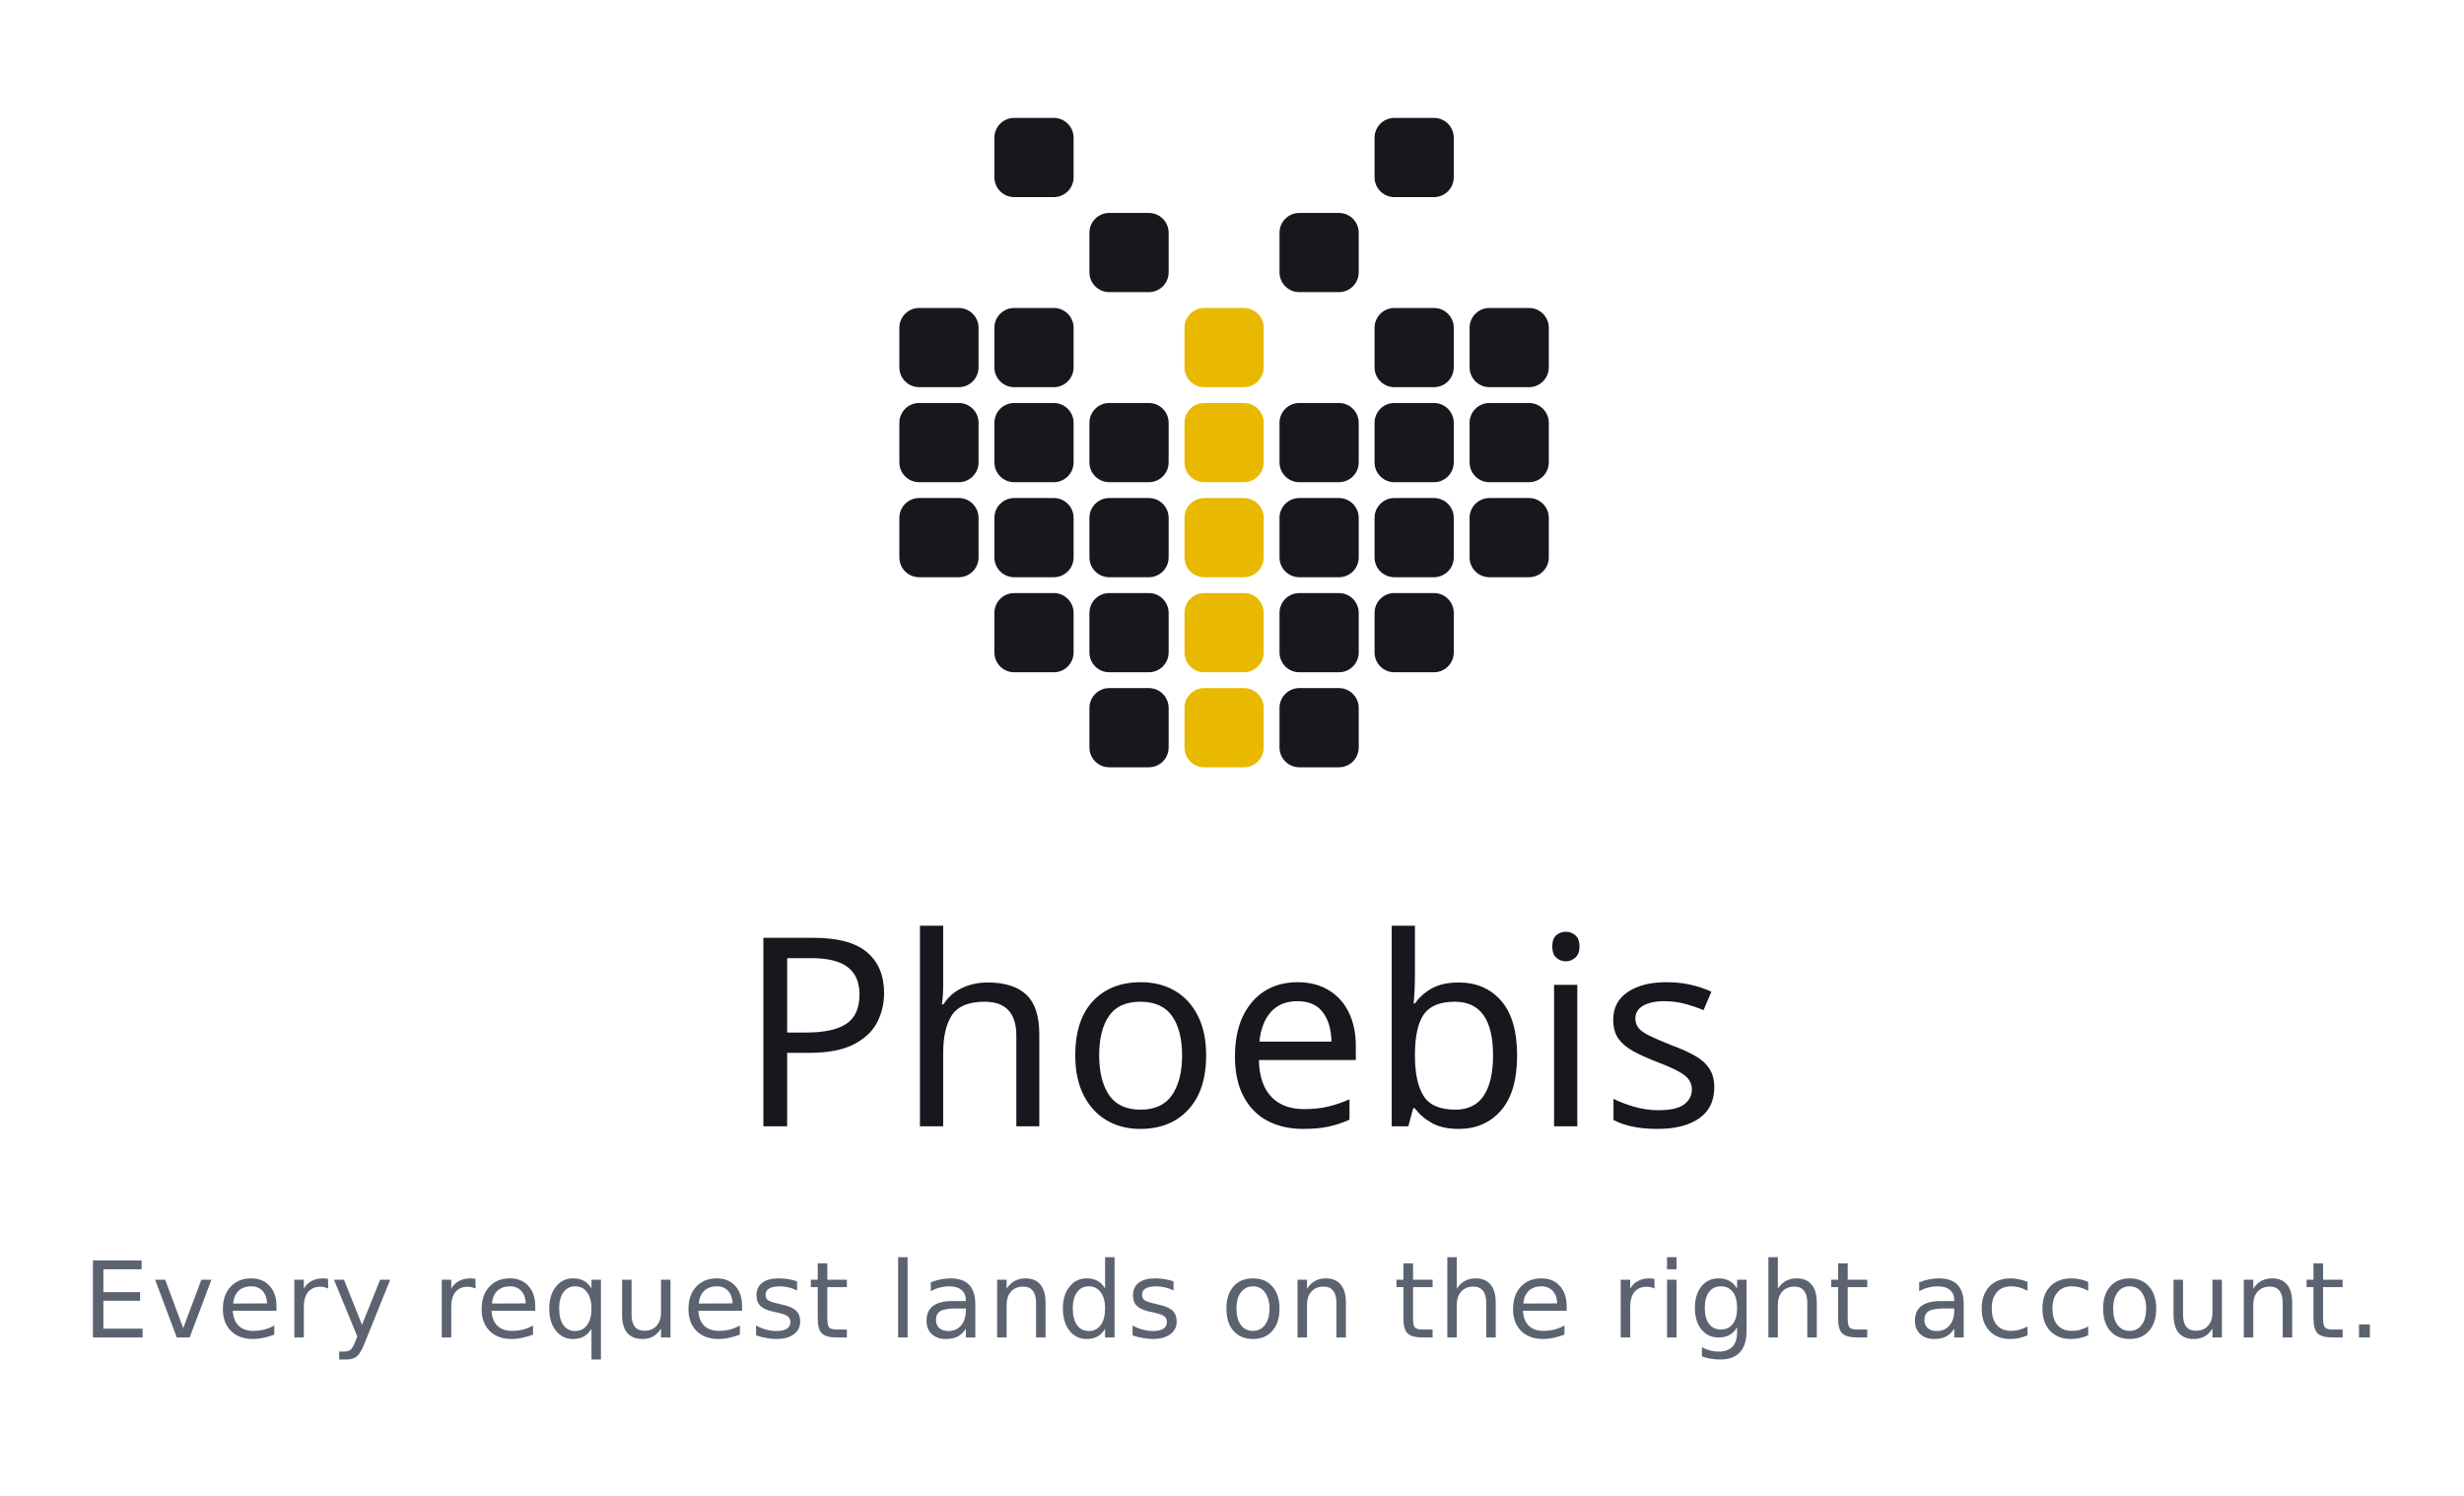
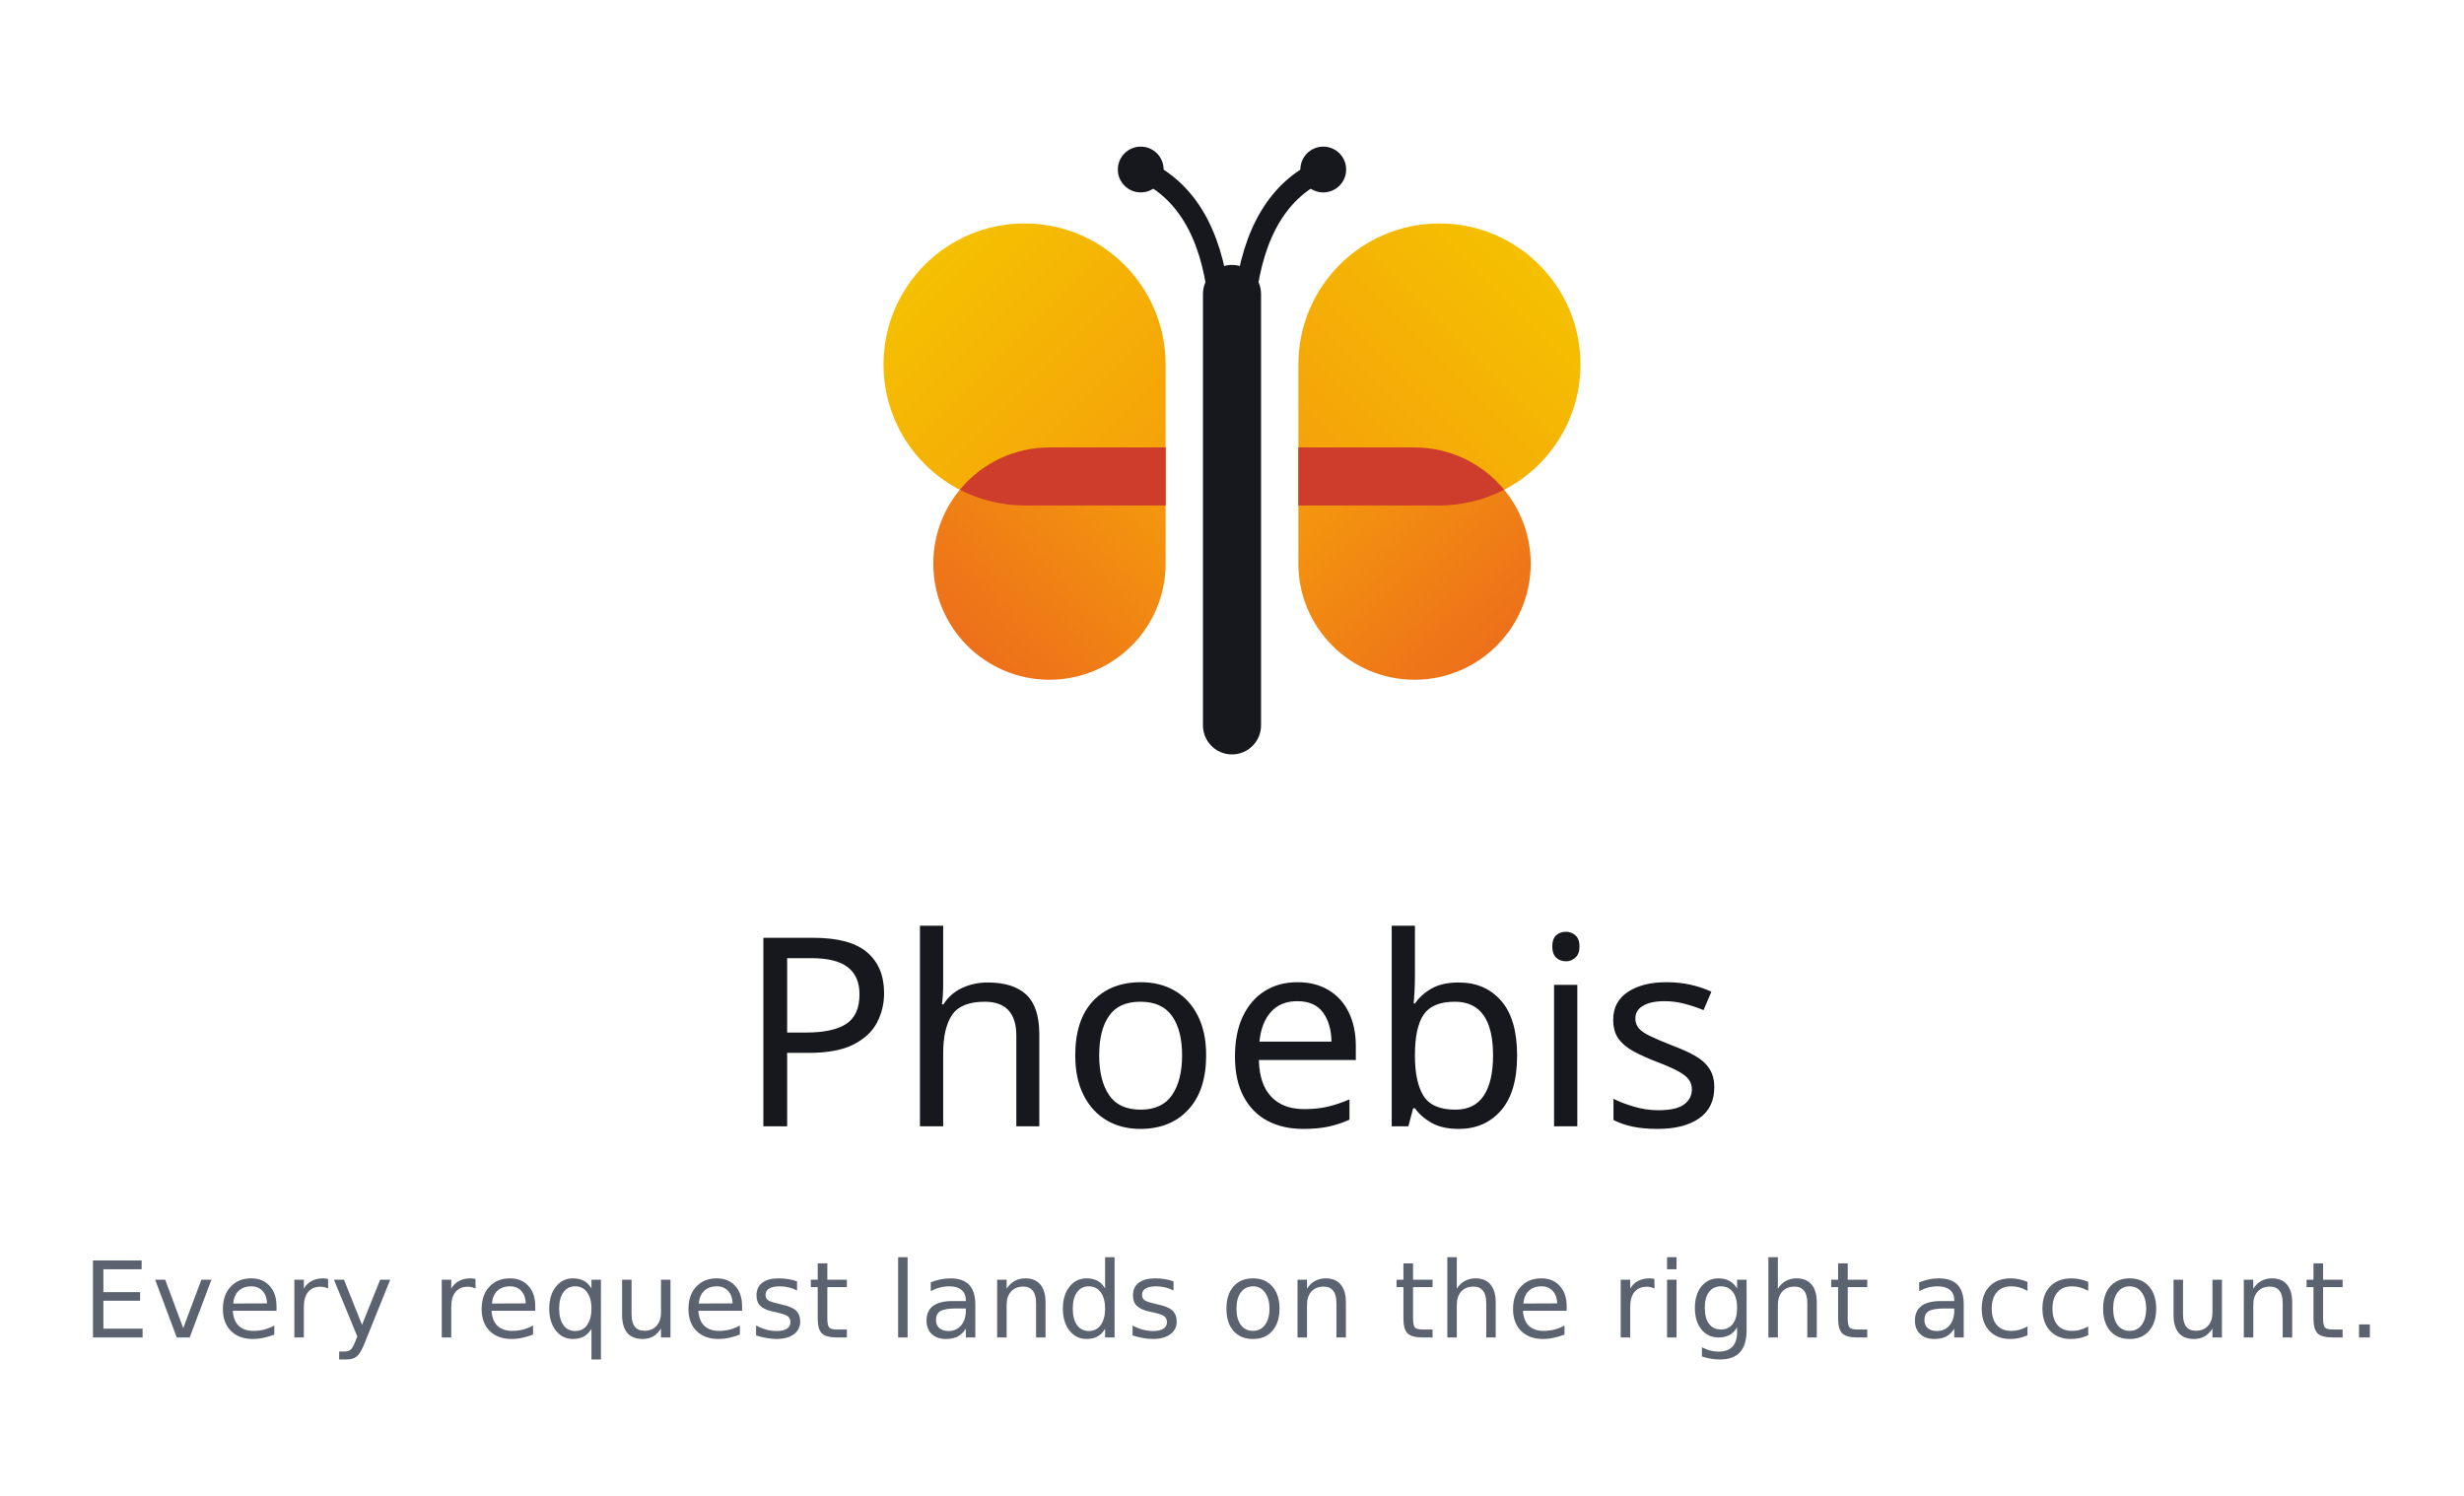
<svg xmlns="http://www.w3.org/2000/svg" viewBox="0 0 280 170" role="img" aria-label="Phoebis Router">
-   <g transform="translate(96.8,8) scale(0.9)">
-     <rect x="18" y="6" width="10" height="10" rx="2.5" fill="#16181D" />
-     <rect x="66" y="6" width="10" height="10" rx="2.5" fill="#16181D" />
-     <rect x="30" y="18" width="10" height="10" rx="2.5" fill="#16181D" />
-     <rect x="54" y="18" width="10" height="10" rx="2.5" fill="#16181D" />
-     <rect x="6" y="30" width="10" height="10" rx="2.5" fill="#16181D" />
-     <rect x="18" y="30" width="10" height="10" rx="2.5" fill="#16181D" />
-     <rect x="42" y="30" width="10" height="10" rx="2.5" fill="#E9B800" />
-     <rect x="66" y="30" width="10" height="10" rx="2.5" fill="#16181D" />
-     <rect x="78" y="30" width="10" height="10" rx="2.5" fill="#16181D" />
-     <rect x="6" y="42" width="10" height="10" rx="2.5" fill="#16181D" />
-     <rect x="18" y="42" width="10" height="10" rx="2.5" fill="#16181D" />
-     <rect x="30" y="42" width="10" height="10" rx="2.5" fill="#16181D" />
-     <rect x="42" y="42" width="10" height="10" rx="2.5" fill="#E9B800" />
-     <rect x="54" y="42" width="10" height="10" rx="2.5" fill="#16181D" />
-     <rect x="66" y="42" width="10" height="10" rx="2.5" fill="#16181D" />
-     <rect x="78" y="42" width="10" height="10" rx="2.5" fill="#16181D" />
-     <rect x="6" y="54" width="10" height="10" rx="2.5" fill="#16181D" />
-     <rect x="18" y="54" width="10" height="10" rx="2.5" fill="#16181D" />
-     <rect x="30" y="54" width="10" height="10" rx="2.5" fill="#16181D" />
-     <rect x="42" y="54" width="10" height="10" rx="2.5" fill="#E9B800" />
-     <rect x="54" y="54" width="10" height="10" rx="2.5" fill="#16181D" />
-     <rect x="66" y="54" width="10" height="10" rx="2.5" fill="#16181D" />
-     <rect x="78" y="54" width="10" height="10" rx="2.5" fill="#16181D" />
-     <rect x="18" y="66" width="10" height="10" rx="2.5" fill="#16181D" />
-     <rect x="30" y="66" width="10" height="10" rx="2.5" fill="#16181D" />
-     <rect x="42" y="66" width="10" height="10" rx="2.5" fill="#E9B800" />
-     <rect x="54" y="66" width="10" height="10" rx="2.5" fill="#16181D" />
-     <rect x="66" y="66" width="10" height="10" rx="2.5" fill="#16181D" />
-     <rect x="30" y="78" width="10" height="10" rx="2.5" fill="#16181D" />
-     <rect x="42" y="78" width="10" height="10" rx="2.5" fill="#E9B800" />
-     <rect x="54" y="78" width="10" height="10" rx="2.5" fill="#16181D" />
-   </g>
+   <defs>
+     <linearGradient id="router-light-a" gradientUnits="userSpaceOnUse" x1="132.457" y1="50.851" x2="107.943" y2="77.251">
+       <stop offset="0" stop-color="#F59E0B" />
+       <stop offset="1" stop-color="#EC6A1C" />
+     </linearGradient>
+     <linearGradient id="router-light-b" gradientUnits="userSpaceOnUse" x1="102.286" y1="27.28" x2="132.457" y2="57.451">
+       <stop offset="0" stop-color="#F5C400" />
+       <stop offset="1" stop-color="#F59E0B" />
+     </linearGradient>
+     <linearGradient id="router-light-c" gradientUnits="userSpaceOnUse" x1="147.543" y1="50.851" x2="172.057" y2="77.251">
+       <stop offset="0" stop-color="#F59E0B" />
+       <stop offset="1" stop-color="#EC6A1C" />
+     </linearGradient>
+     <linearGradient id="router-light-d" gradientUnits="userSpaceOnUse" x1="177.714" y1="27.28" x2="147.543" y2="57.451">
+       <stop offset="0" stop-color="#F5C400" />
+       <stop offset="1" stop-color="#F59E0B" />
+     </linearGradient>
+   </defs>
+   <path d="M132.457 50.851L119.257 50.851A13.2 13.2 0 1 0 132.457 64.051Z" fill="url(#router-light-a)" />
+   <path d="M132.457 57.451L132.457 41.423A16.029 16.029 0 1 0 116.429 57.451Z" fill="url(#router-light-b)" />
+   <path d="M147.543 50.851L147.543 64.051A13.2 13.2 0 1 0 160.743 50.851Z" fill="url(#router-light-c)" />
+   <path d="M147.543 57.451L163.571 57.451A16.029 16.029 0 1 0 147.543 41.423Z" fill="url(#router-light-d)" />
+   <path d="M132.457 50.851L119.257 50.851A13.2 13.2 0 0 0 109.067 55.661A16.029 16.029 0 0 0 116.429 57.451L132.457 57.451Z" fill="#CE3D2C" />
+   <path d="M147.543 50.851L147.543 57.451L163.571 57.451A16.029 16.029 0 0 0 170.933 55.661A13.2 13.2 0 0 0 160.743 50.851Z" fill="#CE3D2C" />
+   <path d="M138.491 33.88Q137.171 22.565 129.629 19.265" fill="none" stroke="#16181D" stroke-width="2.451" stroke-linecap="round" />
+   <circle cx="129.629" cy="19.265" r="2.602" fill="#16181D" />
+   <path d="M141.509 33.88Q142.829 22.565 150.371 19.265" fill="none" stroke="#16181D" stroke-width="2.451" stroke-linecap="round" />
+   <circle cx="150.371" cy="19.265" r="2.602" fill="#16181D" />
+   <rect x="136.7" y="30.108" width="6.6" height="55.629" rx="3.3" fill="#16181D" />
  <text x="140" y="128" text-anchor="middle" font-family="Audiowide" font-size="30" fill="#16181D">Phoebis</text>
  <text x="140" y="152" text-anchor="middle" font-family="DejaVu Sans" font-size="12" letter-spacing="0.3" fill="#5C6370">Every request lands on the right account.</text>
</svg>
